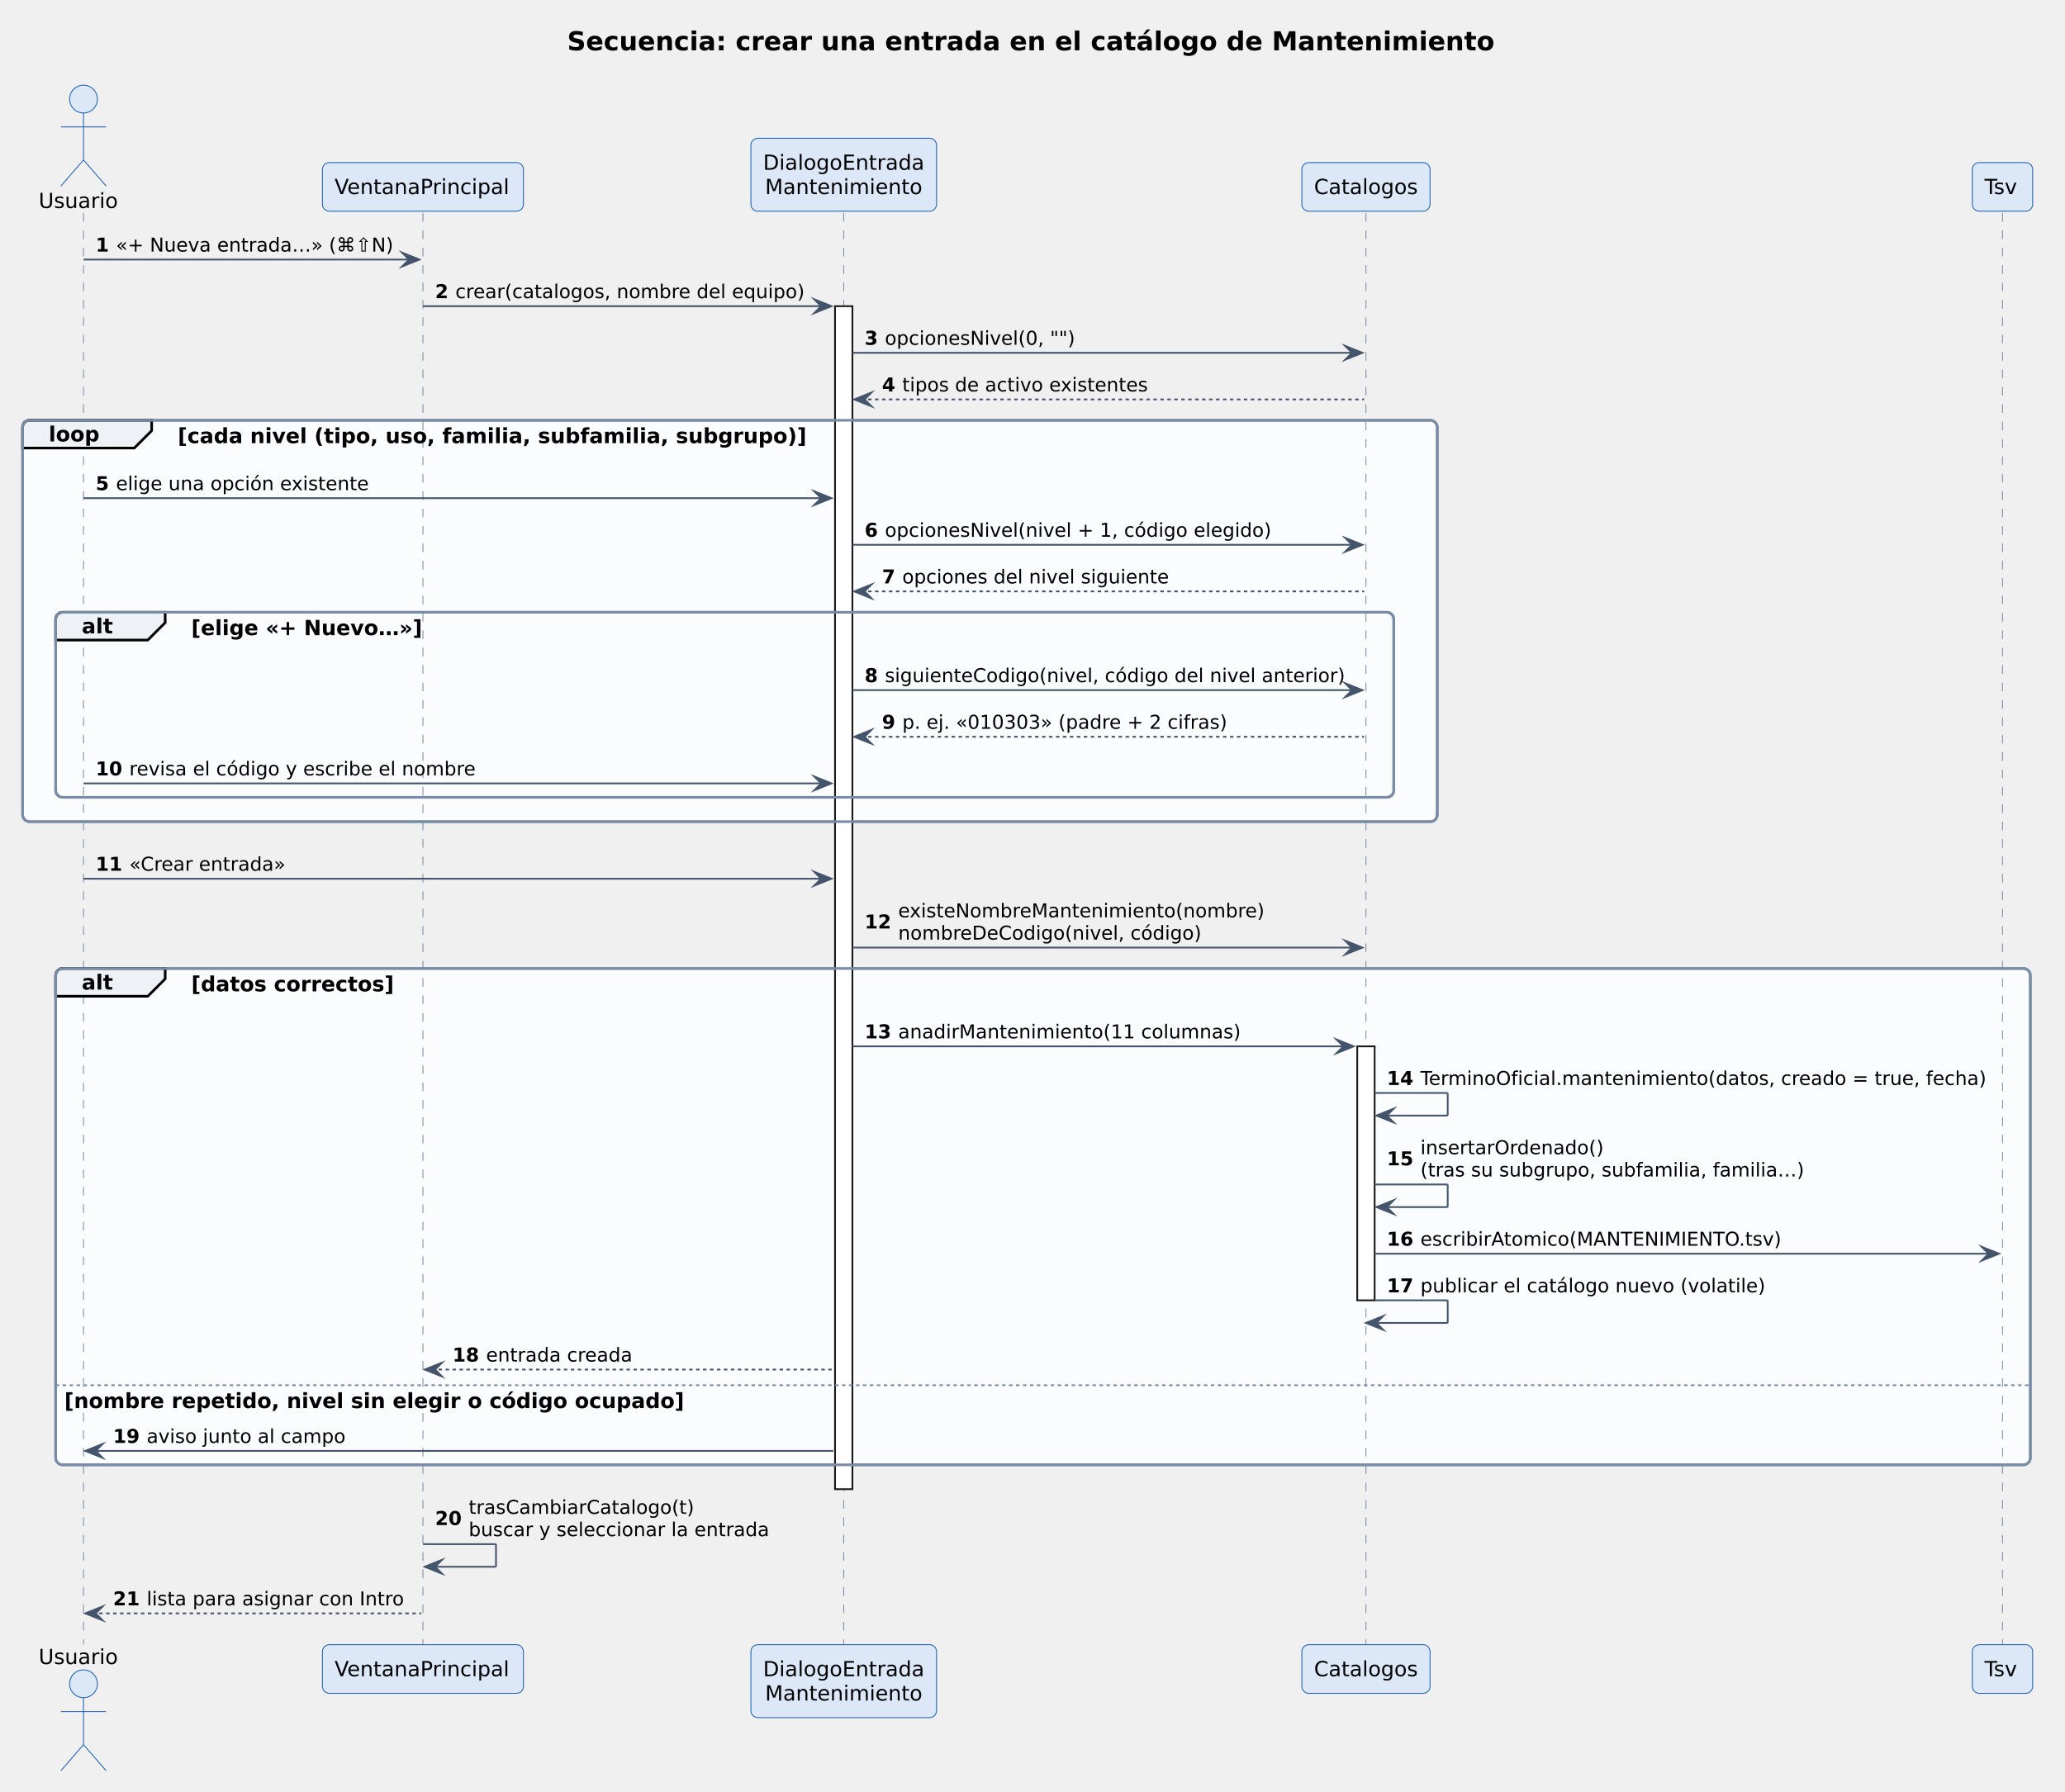
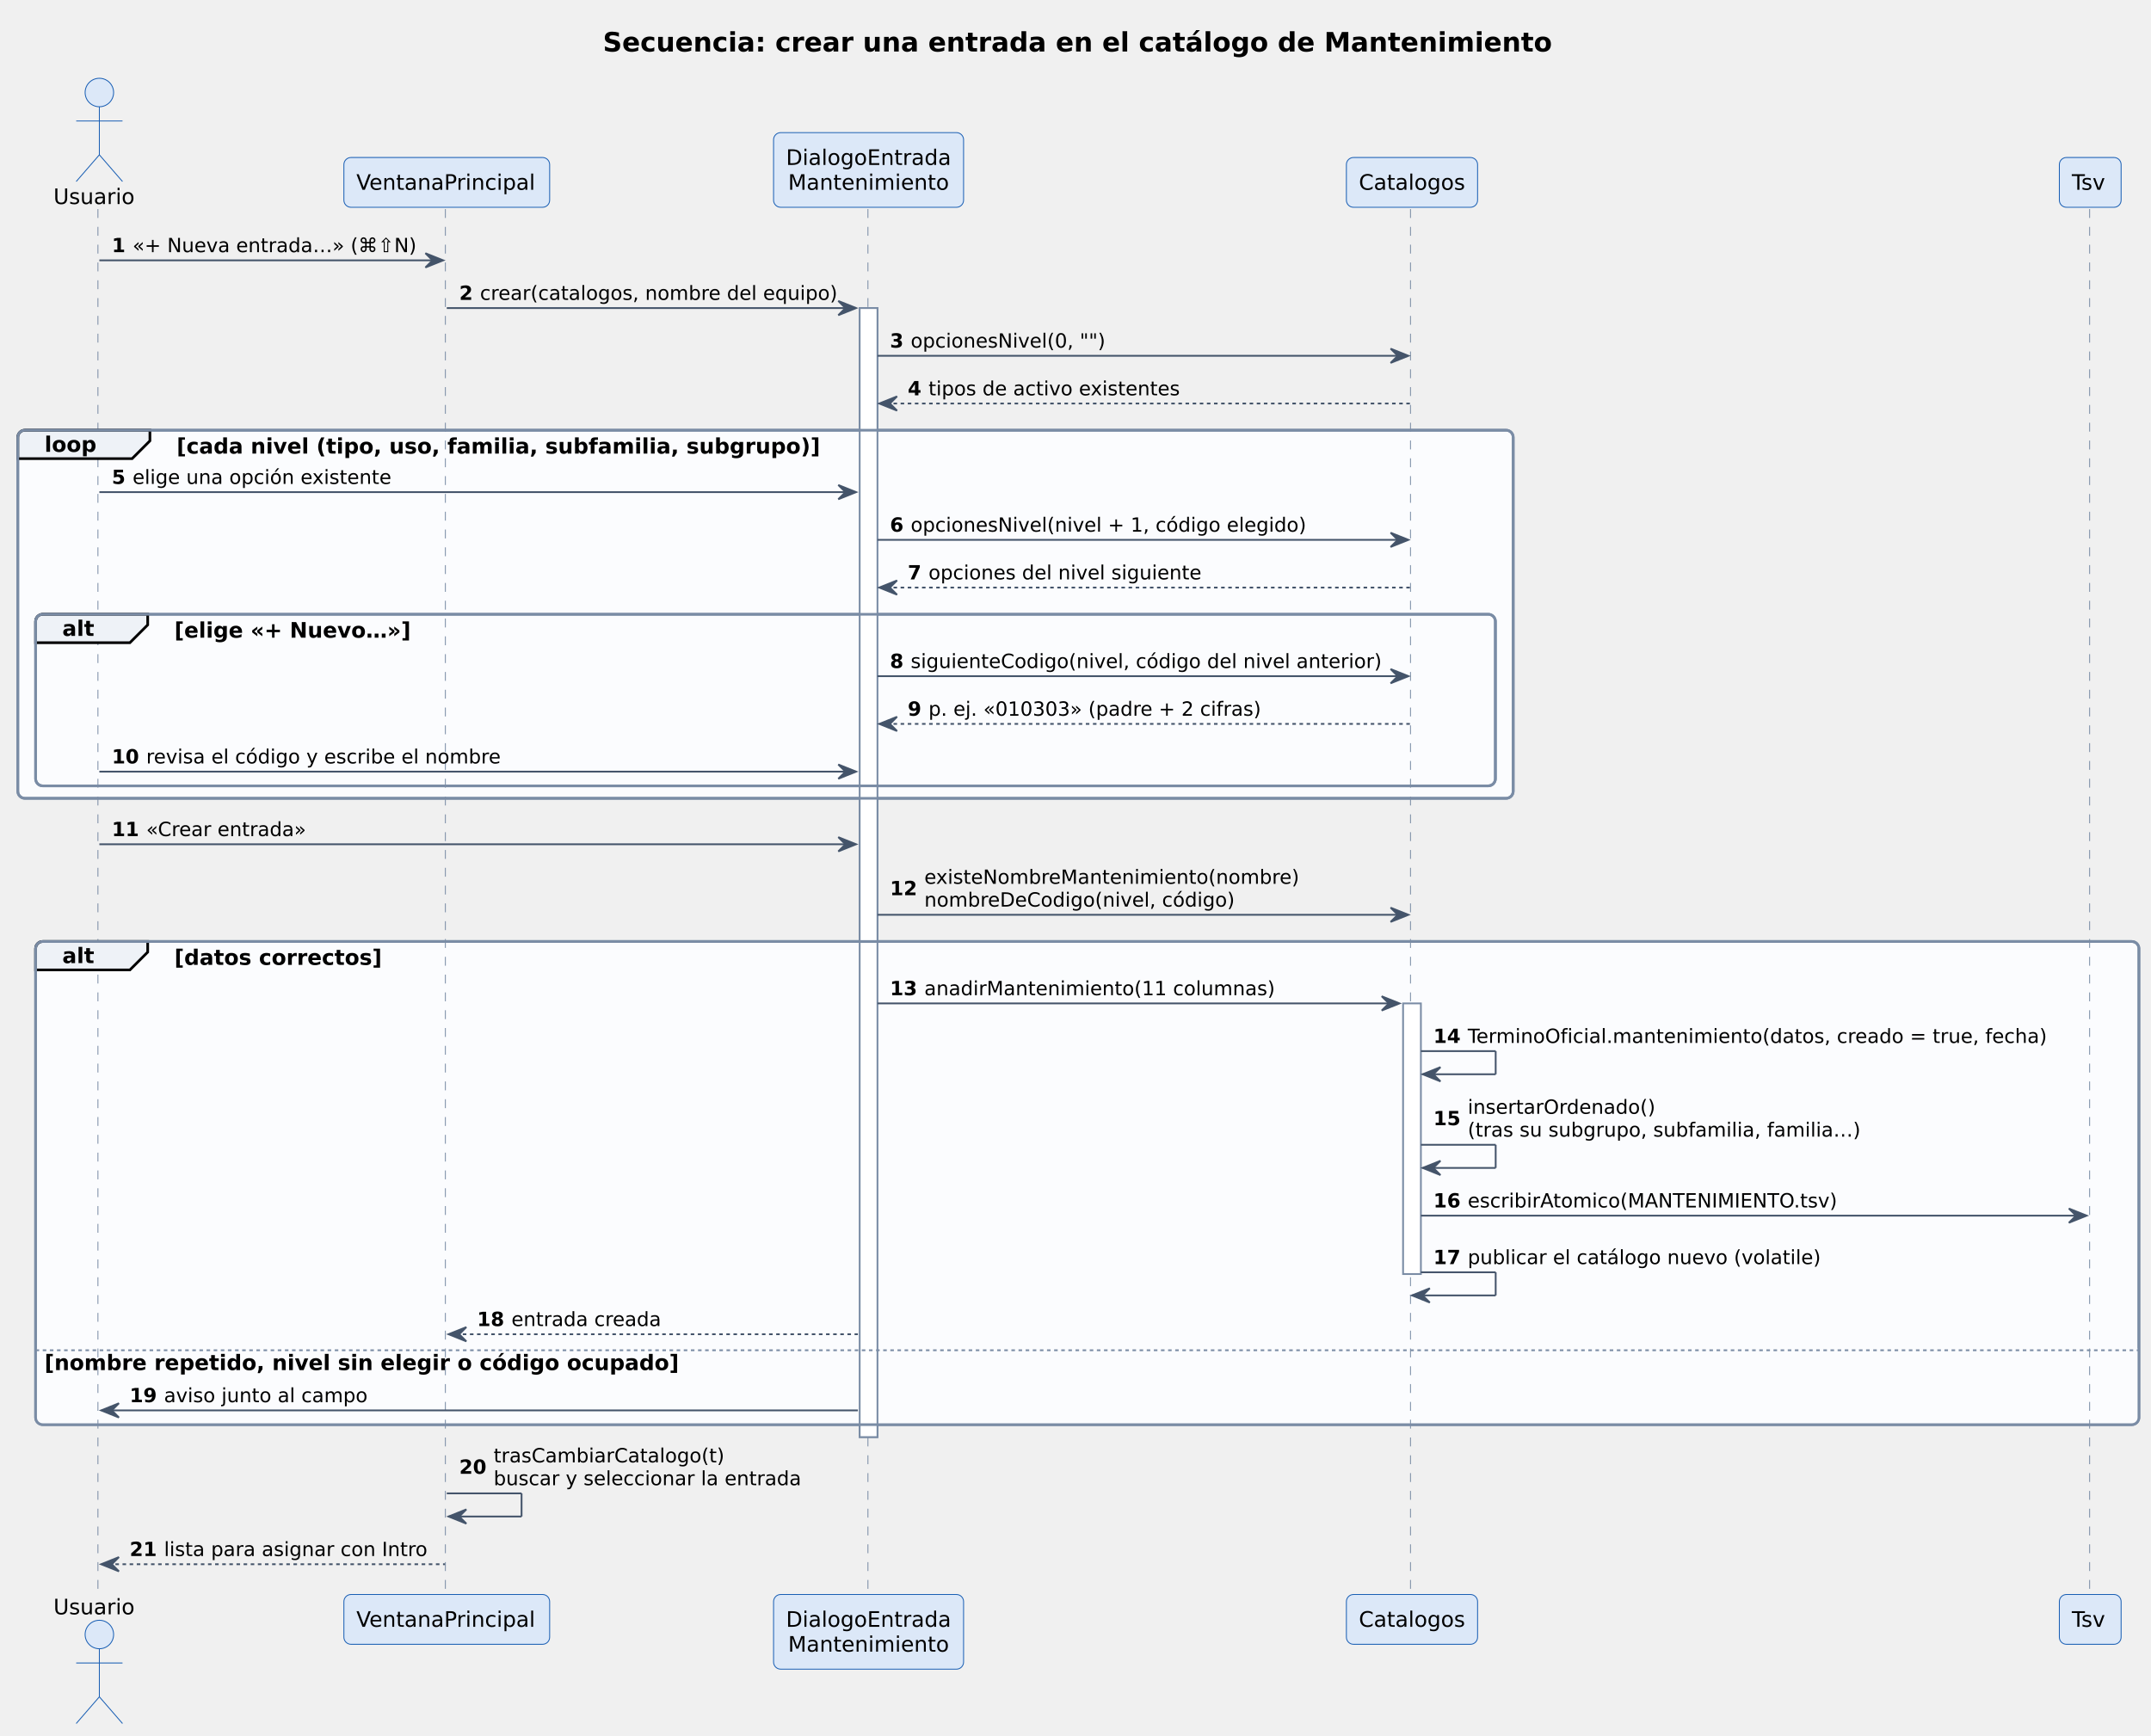
- <svg xmlns="http://www.w3.org/2000/svg" version="1.1" data-diagram-type="SEQUENCE" style="width:1187px;height:1030px;background:#FFFFFF;" width="1187px" height="1030px" viewBox="0 0 1187 1030" zoomAndPan="magnify" preserveAspectRatio="none" contentStyleType="text/css">
+ <svg xmlns="http://www.w3.org/2000/svg" contentStyleType="text/css" data-diagram-type="SEQUENCE" height="975px" preserveAspectRatio="none" style="width:1208px;height:975px;background:#FFFFFF;" version="1.1" viewBox="0 0 1208 975" width="1208px" zoomAndPan="magnify">
  <defs />
-   <g font-family="sans-serif" lengthAdjust="spacing">
-     <g class="title" data-source-line="2">
-       <text x="326.009" y="28.923" fill="#000" font-size="15" textLength="533.057" font-weight="700" font-family="'DejaVu Sans'">Secuencia: crear una entrada en el catálogo de Mantenimiento</text>
-     </g>
-     <rect x="13" y="241.648" width="813.167" height="230.766" fill="#FBFCFE" style="stroke:#FBFCFE;stroke-width:1;" rx="4" ry="4" />
-     <rect x="13" y="241.648" width="813.167" height="230.766" fill="none" style="stroke:#7A8CA5;stroke-width:1.5;" rx="4" ry="4" />
-     <rect x="32" y="352.031" width="769.167" height="106.383" fill="#FBFCFE" style="stroke:#FBFCFE;stroke-width:1;" rx="4" ry="4" />
-     <rect x="32" y="352.031" width="769.167" height="106.383" fill="none" style="stroke:#7A8CA5;stroke-width:1.5;" rx="4" ry="4" />
-     <rect x="32" y="556.828" width="1135.074" height="285.375" fill="#FBFCFE" style="stroke:#FBFCFE;stroke-width:1;" rx="4" ry="4" />
-     <rect x="32" y="556.828" width="1135.074" height="285.375" fill="none" style="stroke:#7A8CA5;stroke-width:1.5;" rx="4" ry="4" />
-     <g>
-       <rect x="44.5" y="122.43" width="8" height="823.188" fill="#000" fill-opacity="0" />
-       <line x1="48" y1="122.43" x2="48" y2="945.617" style="stroke:#7A8CA5;stroke-width:0.5;stroke-dasharray:5,5;" />
-     </g>
-     <g>
-       <rect x="239.605" y="122.43" width="8" height="823.188" fill="#000" fill-opacity="0" />
-       <line x1="243.105" y1="122.43" x2="243.105" y2="945.617" style="stroke:#7A8CA5;stroke-width:0.5;stroke-dasharray:5,5;" />
-     </g>
-     <g>
-       <rect x="481.487" y="122.43" width="8" height="823.188" fill="#000" fill-opacity="0" />
-       <line x1="484.987" y1="122.43" x2="484.987" y2="945.617" style="stroke:#7A8CA5;stroke-width:0.5;stroke-dasharray:5,5;" />
-     </g>
-     <g>
-       <rect x="479.987" y="176.039" width="10" height="680.164" fill="#FFF" style="stroke:#181818;stroke-width:1;" />
-     </g>
-     <g>
-       <rect x="781.667" y="122.43" width="8" height="823.188" fill="#000" fill-opacity="0" />
-       <line x1="785.167" y1="122.43" x2="785.167" y2="945.617" style="stroke:#7A8CA5;stroke-width:0.5;stroke-dasharray:5,5;" />
-     </g>
-     <g>
-       <rect x="780.167" y="601.602" width="10" height="146.023" fill="#FFF" style="stroke:#181818;stroke-width:1;" />
-     </g>
-     <g>
-       <rect x="1147.574" y="122.43" width="8" height="823.188" fill="#000" fill-opacity="0" />
-       <line x1="1151.074" y1="122.43" x2="1151.074" y2="945.617" style="stroke:#7A8CA5;stroke-width:0.5;stroke-dasharray:5,5;" />
-     </g>
-     <text x="22.198" y="119.6" fill="#000" font-size="12" textLength="45.604" font-family="'DejaVu Sans'">Usuario</text>
-     <ellipse cx="48" cy="56.961" rx="8" ry="8" fill="#DCE8F8" style="stroke:#1A5FB4;stroke-width:0.5;" />
-     <path d="M48,64.961 L48,91.961 M35,72.961 L61,72.961 M48,91.961 L35,106.961 M48,91.961 L61,106.961" style="stroke:#1A5FB4;stroke-width:0.5;" fill="none" />
-     <rect x="185.325" y="93.461" width="115.561" height="27.969" fill="#DCE8F8" style="stroke:#1A5FB4;stroke-width:0.5;" rx="4" ry="4" />
-     <text x="192.325" y="111.6" fill="#000" font-size="12" textLength="101.561" font-family="'DejaVu Sans'">VentanaPrincipal</text>
-     <rect x="431.631" y="79.492" width="106.713" height="41.938" fill="#DCE8F8" style="stroke:#1A5FB4;stroke-width:0.5;" rx="4" ry="4" />
-     <text x="438.631" y="97.631" fill="#000" font-size="12" textLength="92.713" font-family="'DejaVu Sans'">DialogoEntrada</text>
-     <text x="439.788" y="111.6" fill="#000" font-size="12" textLength="90.398" font-family="'DejaVu Sans'">Mantenimiento</text>
-     <rect x="748.329" y="93.461" width="73.678" height="27.969" fill="#DCE8F8" style="stroke:#1A5FB4;stroke-width:0.5;" rx="4" ry="4" />
-     <text x="755.329" y="111.6" fill="#000" font-size="12" textLength="59.678" font-family="'DejaVu Sans'">Catalogos</text>
-     <rect x="1133.732" y="93.461" width="34.684" height="27.969" fill="#DCE8F8" style="stroke:#1A5FB4;stroke-width:0.5;" rx="4" ry="4" />
-     <text x="1140.732" y="111.6" fill="#000" font-size="12" textLength="20.684" font-family="'DejaVu Sans'">Tsv</text>
-     <text x="22.198" y="956.756" fill="#000" font-size="12" textLength="45.604" font-family="'DejaVu Sans'">Usuario</text>
-     <ellipse cx="48" cy="968.086" rx="8" ry="8" fill="#DCE8F8" style="stroke:#1A5FB4;stroke-width:0.5;" />
-     <path d="M48,976.086 L48,1003.086 M35,984.086 L61,984.086 M48,1003.086 L35,1018.086 M48,1003.086 L61,1018.086" style="stroke:#1A5FB4;stroke-width:0.5;" fill="none" />
-     <rect x="185.325" y="945.617" width="115.561" height="27.969" fill="#DCE8F8" style="stroke:#1A5FB4;stroke-width:0.5;" rx="4" ry="4" />
-     <text x="192.325" y="963.756" fill="#000" font-size="12" textLength="101.561" font-family="'DejaVu Sans'">VentanaPrincipal</text>
-     <rect x="431.631" y="945.617" width="106.713" height="41.938" fill="#DCE8F8" style="stroke:#1A5FB4;stroke-width:0.5;" rx="4" ry="4" />
-     <text x="438.631" y="963.756" fill="#000" font-size="12" textLength="92.713" font-family="'DejaVu Sans'">DialogoEntrada</text>
-     <text x="439.788" y="977.725" fill="#000" font-size="12" textLength="90.398" font-family="'DejaVu Sans'">Mantenimiento</text>
-     <rect x="748.329" y="945.617" width="73.678" height="27.969" fill="#DCE8F8" style="stroke:#1A5FB4;stroke-width:0.5;" rx="4" ry="4" />
-     <text x="755.329" y="963.756" fill="#000" font-size="12" textLength="59.678" font-family="'DejaVu Sans'">Catalogos</text>
-     <rect x="1133.732" y="945.617" width="34.684" height="27.969" fill="#DCE8F8" style="stroke:#1A5FB4;stroke-width:0.5;" rx="4" ry="4" />
-     <text x="1140.732" y="963.756" fill="#000" font-size="12" textLength="20.684" font-family="'DejaVu Sans'">Tsv</text>
-     <polygon points="231.105,145.234,241.105,149.234,231.105,153.234,235.105,149.234" fill="#44546A" style="stroke:#44546A;stroke-width:1;stroke-linejoin:miter;stroke-miterlimit:10;" />
-     <line x1="48" y1="149.234" x2="237.105" y2="149.234" style="stroke:#44546A;stroke-width:1;" />
-     <text x="55" y="144.64" fill="#000" font-size="11" font-weight="700" font-family="'DejaVu Sans'">1</text>
-     <text x="66.654" y="144.64" fill="#000" font-size="11" textLength="159.452" font-family="'DejaVu Sans'">«+ Nueva entrada…» (⌘⇧N)</text>
-     <polygon points="467.987,172.039,477.987,176.039,467.987,180.039,471.987,176.039" fill="#44546A" style="stroke:#44546A;stroke-width:1;stroke-linejoin:miter;stroke-miterlimit:10;" />
-     <line x1="243.105" y1="176.039" x2="473.987" y2="176.039" style="stroke:#44546A;stroke-width:1;" />
-     <text x="250.105" y="171.445" fill="#000" font-size="11" font-weight="700" font-family="'DejaVu Sans'">2</text>
-     <text x="261.759" y="171.445" fill="#000" font-size="11" textLength="201.228" font-family="'DejaVu Sans'">crear(catalogos, nombre del equipo)</text>
-     <polygon points="773.167,198.844,783.167,202.844,773.167,206.844,777.167,202.844" fill="#44546A" style="stroke:#44546A;stroke-width:1;stroke-linejoin:miter;stroke-miterlimit:10;" />
-     <line x1="489.987" y1="202.844" x2="779.167" y2="202.844" style="stroke:#44546A;stroke-width:1;" />
-     <text x="496.987" y="198.25" fill="#000" font-size="11" font-weight="700" font-family="'DejaVu Sans'">3</text>
-     <text x="508.641" y="198.25" fill="#000" font-size="11" textLength="109.329" font-family="'DejaVu Sans'">opcionesNivel(0, "")</text>
-     <polygon points="500.987,225.648,490.987,229.648,500.987,233.648,496.987,229.648" fill="#44546A" style="stroke:#44546A;stroke-width:1;stroke-linejoin:miter;stroke-miterlimit:10;" />
-     <line x1="494.987" y1="229.648" x2="784.167" y2="229.648" style="stroke:#44546A;stroke-width:1;stroke-dasharray:2,2;" />
-     <text x="506.987" y="225.054" fill="#000" font-size="11" font-weight="700" font-family="'DejaVu Sans'">4</text>
-     <text x="518.641" y="225.054" fill="#000" font-size="11" textLength="141.378" font-family="'DejaVu Sans'">tipos de activo existentes</text>
-     <path d="M17,241.648 L87.191,241.648 L87.191,247.617 L77.191,257.617 L13,257.617 L13,245.648 A4,4 0 0 1 17,241.648" style="stroke:#000;stroke-width:1.5;" fill="#EEF2F7" />
-     <rect x="13" y="241.648" width="813.167" height="230.766" fill="none" style="stroke:#7A8CA5;stroke-width:1.5;" rx="4" ry="4" />
-     <text x="28" y="253.787" fill="#000" font-size="12" textLength="29.191" font-weight="700" font-family="'DejaVu Sans'">loop</text>
-     <text x="102.191" y="254.787" fill="#000" font-size="12" textLength="361.436" font-weight="700" font-family="'DejaVu Sans'">[cada nivel (tipo, uso, familia, subfamilia, subgrupo)]</text>
-     <polygon points="467.987,282.422,477.987,286.422,467.987,290.422,471.987,286.422" fill="#44546A" style="stroke:#44546A;stroke-width:1;stroke-linejoin:miter;stroke-miterlimit:10;" />
-     <line x1="48" y1="286.422" x2="473.987" y2="286.422" style="stroke:#44546A;stroke-width:1;" />
-     <text x="55" y="281.828" fill="#000" font-size="11" font-weight="700" font-family="'DejaVu Sans'">5</text>
-     <text x="66.654" y="281.828" fill="#000" font-size="11" textLength="145.519" font-family="'DejaVu Sans'">elige una opción existente</text>
-     <polygon points="773.167,309.227,783.167,313.227,773.167,317.227,777.167,313.227" fill="#44546A" style="stroke:#44546A;stroke-width:1;stroke-linejoin:miter;stroke-miterlimit:10;" />
-     <line x1="489.987" y1="313.227" x2="779.167" y2="313.227" style="stroke:#44546A;stroke-width:1;" />
-     <text x="496.987" y="308.632" fill="#000" font-size="11" font-weight="700" font-family="'DejaVu Sans'">6</text>
-     <text x="508.641" y="308.632" fill="#000" font-size="11" textLength="222.148" font-family="'DejaVu Sans'">opcionesNivel(nivel + 1, código elegido)</text>
-     <polygon points="500.987,336.031,490.987,340.031,500.987,344.031,496.987,340.031" fill="#44546A" style="stroke:#44546A;stroke-width:1;stroke-linejoin:miter;stroke-miterlimit:10;" />
-     <line x1="494.987" y1="340.031" x2="784.167" y2="340.031" style="stroke:#44546A;stroke-width:1;stroke-dasharray:2,2;" />
-     <text x="506.987" y="335.437" fill="#000" font-size="11" font-weight="700" font-family="'DejaVu Sans'">7</text>
-     <text x="518.641" y="335.437" fill="#000" font-size="11" textLength="153.291" font-family="'DejaVu Sans'">opciones del nivel siguiente</text>
-     <path d="M36,352.031 L94.947,352.031 L94.947,358 L84.947,368 L32,368 L32,356.031 A4,4 0 0 1 36,352.031" style="stroke:#000;stroke-width:1.5;" fill="#EEF2F7" />
-     <rect x="32" y="352.031" width="769.167" height="106.383" fill="none" style="stroke:#7A8CA5;stroke-width:1.5;" rx="4" ry="4" />
-     <text x="47" y="364.17" fill="#000" font-size="12" textLength="17.947" font-weight="700" font-family="'DejaVu Sans'">alt</text>
-     <text x="109.947" y="365.17" fill="#000" font-size="12" textLength="132.768" font-weight="700" font-family="'DejaVu Sans'">[elige «+ Nuevo…»]</text>
-     <polygon points="773.167,392.805,783.167,396.805,773.167,400.805,777.167,396.805" fill="#44546A" style="stroke:#44546A;stroke-width:1;stroke-linejoin:miter;stroke-miterlimit:10;" />
-     <line x1="489.987" y1="396.805" x2="779.167" y2="396.805" style="stroke:#44546A;stroke-width:1;" />
-     <text x="496.987" y="392.21" fill="#000" font-size="11" font-weight="700" font-family="'DejaVu Sans'">8</text>
-     <text x="508.641" y="392.21" fill="#000" font-size="11" textLength="264.526" font-family="'DejaVu Sans'">siguienteCodigo(nivel, código del nivel anterior)</text>
-     <polygon points="500.987,419.609,490.987,423.609,500.987,427.609,496.987,423.609" fill="#44546A" style="stroke:#44546A;stroke-width:1;stroke-linejoin:miter;stroke-miterlimit:10;" />
-     <line x1="494.987" y1="423.609" x2="784.167" y2="423.609" style="stroke:#44546A;stroke-width:1;stroke-dasharray:2,2;" />
-     <text x="506.987" y="419.015" fill="#000" font-size="11" font-weight="700" font-family="'DejaVu Sans'">9</text>
-     <text x="518.641" y="419.015" fill="#000" font-size="11" textLength="186.995" font-family="'DejaVu Sans'">p. ej. «010303» (padre + 2 cifras)</text>
-     <polygon points="467.987,446.414,477.987,450.414,467.987,454.414,471.987,450.414" fill="#44546A" style="stroke:#44546A;stroke-width:1;stroke-linejoin:miter;stroke-miterlimit:10;" />
-     <line x1="48" y1="450.414" x2="473.987" y2="450.414" style="stroke:#44546A;stroke-width:1;" />
-     <text x="55" y="445.82" fill="#000" font-size="11" textLength="15.308" font-weight="700" font-family="'DejaVu Sans'">10</text>
-     <text x="74.308" y="445.82" fill="#000" font-size="11" textLength="199.558" font-family="'DejaVu Sans'">revisa el código y escribe el nombre</text>
-     <polygon points="467.987,501.219,477.987,505.219,467.987,509.219,471.987,505.219" fill="#44546A" style="stroke:#44546A;stroke-width:1;stroke-linejoin:miter;stroke-miterlimit:10;" />
-     <line x1="48" y1="505.219" x2="473.987" y2="505.219" style="stroke:#44546A;stroke-width:1;" />
-     <text x="55" y="500.625" fill="#000" font-size="11" textLength="15.308" font-weight="700" font-family="'DejaVu Sans'">11</text>
-     <text x="74.308" y="500.625" fill="#000" font-size="11" textLength="90.229" font-family="'DejaVu Sans'">«Crear entrada»</text>
-     <polygon points="773.167,540.828,783.167,544.828,773.167,548.828,777.167,544.828" fill="#44546A" style="stroke:#44546A;stroke-width:1;stroke-linejoin:miter;stroke-miterlimit:10;" />
-     <line x1="489.987" y1="544.828" x2="779.167" y2="544.828" style="stroke:#44546A;stroke-width:1;" />
-     <text x="496.987" y="533.832" fill="#000" font-size="11" textLength="15.308" font-weight="700" font-family="'DejaVu Sans'">12</text>
-     <text x="516.295" y="527.429" fill="#000" font-size="11" textLength="211.229" font-family="'DejaVu Sans'">existeNombreMantenimiento(nombre)</text>
-     <text x="516.295" y="540.234" fill="#000" font-size="11" textLength="174.555" font-family="'DejaVu Sans'">nombreDeCodigo(nivel, código)</text>
-     <path d="M36,556.828 L94.947,556.828 L94.947,562.797 L84.947,572.797 L32,572.797 L32,560.828 A4,4 0 0 1 36,556.828" style="stroke:#000;stroke-width:1.5;" fill="#EEF2F7" />
-     <rect x="32" y="556.828" width="1135.074" height="285.375" fill="none" style="stroke:#7A8CA5;stroke-width:1.5;" rx="4" ry="4" />
-     <text x="47" y="568.967" fill="#000" font-size="12" textLength="17.947" font-weight="700" font-family="'DejaVu Sans'">alt</text>
-     <text x="109.947" y="569.967" fill="#000" font-size="12" textLength="116.525" font-weight="700" font-family="'DejaVu Sans'">[datos correctos]</text>
-     <polygon points="768.167,597.602,778.167,601.602,768.167,605.602,772.167,601.602" fill="#44546A" style="stroke:#44546A;stroke-width:1;stroke-linejoin:miter;stroke-miterlimit:10;" />
-     <line x1="489.987" y1="601.602" x2="774.167" y2="601.602" style="stroke:#44546A;stroke-width:1;" />
-     <text x="496.987" y="597.007" fill="#000" font-size="11" textLength="15.308" font-weight="700" font-family="'DejaVu Sans'">13</text>
-     <text x="516.295" y="597.007" fill="#000" font-size="11" textLength="196.92" font-family="'DejaVu Sans'">anadirMantenimiento(11 columnas)</text>
-     <line x1="790.167" y1="628.406" x2="832.167" y2="628.406" style="stroke:#44546A;stroke-width:1;" />
-     <line x1="832.167" y1="628.406" x2="832.167" y2="641.406" style="stroke:#44546A;stroke-width:1;" />
-     <line x1="791.167" y1="641.406" x2="832.167" y2="641.406" style="stroke:#44546A;stroke-width:1;" />
-     <polygon points="801.167,637.406,791.167,641.406,801.167,645.406,797.167,641.406" fill="#44546A" style="stroke:#44546A;stroke-width:1;stroke-linejoin:miter;stroke-miterlimit:10;" />
-     <text x="797.167" y="623.812" fill="#000" font-size="11" textLength="15.308" font-weight="700" font-family="'DejaVu Sans'">14</text>
-     <text x="816.475" y="623.812" fill="#000" font-size="11" textLength="327.599" font-family="'DejaVu Sans'">TerminoOficial.mantenimiento(datos, creado = true, fecha)</text>
-     <line x1="790.167" y1="681.016" x2="832.167" y2="681.016" style="stroke:#44546A;stroke-width:1;" />
-     <line x1="832.167" y1="681.016" x2="832.167" y2="694.016" style="stroke:#44546A;stroke-width:1;" />
-     <line x1="791.167" y1="694.016" x2="832.167" y2="694.016" style="stroke:#44546A;stroke-width:1;" />
-     <polygon points="801.167,690.016,791.167,694.016,801.167,698.016,797.167,694.016" fill="#44546A" style="stroke:#44546A;stroke-width:1;stroke-linejoin:miter;stroke-miterlimit:10;" />
-     <text x="797.167" y="670.019" fill="#000" font-size="11" textLength="15.308" font-weight="700" font-family="'DejaVu Sans'">15</text>
-     <text x="816.475" y="663.617" fill="#000" font-size="11" textLength="105.563" font-family="'DejaVu Sans'">insertarOrdenado()</text>
-     <text x="816.475" y="676.421" fill="#000" font-size="11" textLength="220.607" font-family="'DejaVu Sans'">(tras su subgrupo, subfamilia, familia…)</text>
-     <polygon points="1139.074,716.82,1149.074,720.82,1139.074,724.82,1143.074,720.82" fill="#44546A" style="stroke:#44546A;stroke-width:1;stroke-linejoin:miter;stroke-miterlimit:10;" />
-     <line x1="790.167" y1="720.82" x2="1145.074" y2="720.82" style="stroke:#44546A;stroke-width:1;" />
-     <text x="797.167" y="716.226" fill="#000" font-size="11" textLength="15.308" font-weight="700" font-family="'DejaVu Sans'">16</text>
-     <text x="816.475" y="716.226" fill="#000" font-size="11" textLength="208.114" font-family="'DejaVu Sans'">escribirAtomico(MANTENIMIENTO.tsv)</text>
-     <line x1="790.167" y1="747.625" x2="832.167" y2="747.625" style="stroke:#44546A;stroke-width:1;" />
-     <line x1="832.167" y1="747.625" x2="832.167" y2="760.625" style="stroke:#44546A;stroke-width:1;" />
-     <line x1="785.167" y1="760.625" x2="832.167" y2="760.625" style="stroke:#44546A;stroke-width:1;" />
-     <polygon points="795.167,756.625,785.167,760.625,795.167,764.625,791.167,760.625" fill="#44546A" style="stroke:#44546A;stroke-width:1;stroke-linejoin:miter;stroke-miterlimit:10;" />
-     <text x="797.167" y="743.031" fill="#000" font-size="11" textLength="15.308" font-weight="700" font-family="'DejaVu Sans'">17</text>
-     <text x="816.475" y="743.031" fill="#000" font-size="11" textLength="198.274" font-family="'DejaVu Sans'">publicar el catálogo nuevo (volatile)</text>
-     <polygon points="254.105,783.43,244.105,787.43,254.105,791.43,250.105,787.43" fill="#44546A" style="stroke:#44546A;stroke-width:1;stroke-linejoin:miter;stroke-miterlimit:10;" />
-     <line x1="248.105" y1="787.43" x2="478.987" y2="787.43" style="stroke:#44546A;stroke-width:1;stroke-dasharray:2,2;" />
-     <text x="260.105" y="782.835" fill="#000" font-size="11" textLength="15.308" font-weight="700" font-family="'DejaVu Sans'">18</text>
-     <text x="279.413" y="782.835" fill="#000" font-size="11" textLength="84.337" font-family="'DejaVu Sans'">entrada creada</text>
-     <line x1="32" y1="796.43" x2="1167.074" y2="796.43" style="stroke:#7A8CA5;stroke-width:1;stroke-dasharray:2,2;" />
-     <text x="37" y="809.568" fill="#000" font-size="12" textLength="356.279" font-weight="700" font-family="'DejaVu Sans'">[nombre repetido, nivel sin elegir o código ocupado]</text>
-     <polygon points="59,830.203,49,834.203,59,838.203,55,834.203" fill="#44546A" style="stroke:#44546A;stroke-width:1;stroke-linejoin:miter;stroke-miterlimit:10;" />
-     <line x1="53" y1="834.203" x2="478.987" y2="834.203" style="stroke:#44546A;stroke-width:1;" />
-     <text x="65" y="829.609" fill="#000" font-size="11" textLength="15.308" font-weight="700" font-family="'DejaVu Sans'">19</text>
-     <text x="84.308" y="829.609" fill="#000" font-size="11" textLength="114.313" font-family="'DejaVu Sans'">aviso junto al campo</text>
-     <line x1="243.105" y1="887.813" x2="285.105" y2="887.813" style="stroke:#44546A;stroke-width:1;" />
-     <line x1="285.105" y1="887.813" x2="285.105" y2="900.813" style="stroke:#44546A;stroke-width:1;" />
-     <line x1="244.105" y1="900.813" x2="285.105" y2="900.813" style="stroke:#44546A;stroke-width:1;" />
-     <polygon points="254.105,896.813,244.105,900.813,254.105,904.813,250.105,900.813" fill="#44546A" style="stroke:#44546A;stroke-width:1;stroke-linejoin:miter;stroke-miterlimit:10;" />
-     <text x="250.105" y="876.816" fill="#000" font-size="11" textLength="15.308" font-weight="700" font-family="'DejaVu Sans'">20</text>
-     <text x="269.413" y="870.414" fill="#000" font-size="11" textLength="129.615" font-family="'DejaVu Sans'">trasCambiarCatalogo(t)</text>
-     <text x="269.413" y="883.218" fill="#000" font-size="11" textLength="172.767" font-family="'DejaVu Sans'">buscar y seleccionar la entrada</text>
-     <polygon points="59,923.617,49,927.617,59,931.617,55,927.617" fill="#44546A" style="stroke:#44546A;stroke-width:1;stroke-linejoin:miter;stroke-miterlimit:10;" />
-     <line x1="53" y1="927.617" x2="242.105" y2="927.617" style="stroke:#44546A;stroke-width:1;stroke-dasharray:2,2;" />
-     <text x="65" y="923.023" fill="#000" font-size="11" textLength="15.308" font-weight="700" font-family="'DejaVu Sans'">21</text>
-     <text x="84.308" y="923.023" fill="#000" font-size="11" textLength="148.146" font-family="'DejaVu Sans'">lista para asignar con Intro</text>
+   <g>
+     <text fill="#000000" font-family="DejaVu Sans" font-size="15" font-weight="bold" lengthAdjust="spacing" textLength="533.057" x="338.581" y="28.923">Secuencia: crear una entrada en el catálogo de Mantenimiento</text>
+     <g>
+       <rect fill="#FFFFFF" height="634.164" style="stroke:#7A8CA5;stroke-width:1;" width="10" x="482.789" y="173.039" />
+     </g>
+     <g>
+       <rect fill="#FFFFFF" height="152.023" style="stroke:#7A8CA5;stroke-width:1;" width="10" x="787.969" y="563.602" />
+     </g>
+     <rect fill="#FBFCFE" height="206.766" rx="4" ry="4" style="stroke:#7A8CA5;stroke-width:1.5;" width="839.808" x="10" y="241.648" />
+     <rect fill="#FBFCFE" height="96.383" rx="4" ry="4" style="stroke:#7A8CA5;stroke-width:1.5;" width="819.808" x="20" y="345.031" />
+     <rect fill="#FBFCFE" height="271.375" rx="4" ry="4" style="stroke:#7A8CA5;stroke-width:1.5;" width="1181.218" x="20" y="528.828" />
+     <path d="M20,757.43 L1201.218,757.43 L1201.218,796.203 A4,4 0 0 1 1197.218,800.203 L24,800.203 A4,4 0 0 1 20,796.203 L20,757.43" fill="#FBFCFE" style="stroke:none;stroke-width:1;" />
+     <g>
+       <rect fill="#000000" fill-opacity="0" height="779.188" width="8" x="51.802" y="117.43" />
+       <line style="stroke:#7A8CA5;stroke-width:0.5;stroke-dasharray:5,5;" x1="55" x2="55" y1="117.43" y2="896.617" />
+     </g>
+     <g>
+       <rect fill="#000000" fill-opacity="0" height="779.188" width="8" x="246.907" y="117.43" />
+       <line style="stroke:#7A8CA5;stroke-width:0.5;stroke-dasharray:5,5;" x1="250.127" x2="250.127" y1="117.43" y2="896.617" />
+     </g>
+     <g>
+       <rect fill="#000000" fill-opacity="0" height="779.188" width="8" x="483.789" y="117.43" />
+       <line style="stroke:#7A8CA5;stroke-width:0.5;stroke-dasharray:5,5;" x1="487.433" x2="487.433" y1="117.43" y2="896.617" />
+     </g>
+     <g>
+       <rect fill="#000000" fill-opacity="0" height="779.188" width="8" x="788.969" y="117.43" />
+       <line style="stroke:#7A8CA5;stroke-width:0.5;stroke-dasharray:5,5;" x1="792.13" x2="792.13" y1="117.43" y2="896.617" />
+     </g>
+     <g>
+       <rect fill="#000000" fill-opacity="0" height="779.188" width="8" x="1169.876" y="117.43" />
+       <line style="stroke:#7A8CA5;stroke-width:0.5;stroke-dasharray:5,5;" x1="1173.534" x2="1173.534" y1="117.43" y2="896.617" />
+     </g>
+     <g class="participant participant-head" data-participant="Usuario">
+       <text fill="#000000" font-family="DejaVu Sans" font-size="12" lengthAdjust="spacing" textLength="45.603" x="30" y="114.6">Usuario</text>
+       <ellipse cx="55.802" cy="51.961" fill="#DCE8F8" rx="8" ry="8" style="stroke:#1A5FB4;stroke-width:0.5;" />
+       <path d="M55.802,59.961 L55.802,86.961 M42.802,67.961 L68.802,67.961 M55.802,86.961 L42.802,101.961 M55.802,86.961 L68.802,101.961" fill="none" style="stroke:#1A5FB4;stroke-width:0.5;" />
+     </g>
+     <g class="participant participant-tail" data-participant="Usuario">
+       <text fill="#000000" font-family="DejaVu Sans" font-size="12" lengthAdjust="spacing" textLength="45.603" x="30" y="906.756">Usuario</text>
+       <ellipse cx="55.802" cy="918.086" fill="#DCE8F8" rx="8" ry="8" style="stroke:#1A5FB4;stroke-width:0.5;" />
+       <path d="M55.802,926.086 L55.802,953.086 M42.802,934.086 L68.802,934.086 M55.802,953.086 L42.802,968.086 M55.802,953.086 L68.802,968.086" fill="none" style="stroke:#1A5FB4;stroke-width:0.5;" />
+     </g>
+     <g class="participant participant-head" data-participant="VP">
+       <rect fill="#DCE8F8" height="27.969" rx="4" ry="4" style="stroke:#1A5FB4;stroke-width:0.5;" width="115.561" x="193.127" y="88.461" />
+       <text fill="#000000" font-family="DejaVu Sans" font-size="12" lengthAdjust="spacing" textLength="101.561" x="200.127" y="106.6">VentanaPrincipal</text>
+     </g>
+     <g class="participant participant-tail" data-participant="VP">
+       <rect fill="#DCE8F8" height="27.969" rx="4" ry="4" style="stroke:#1A5FB4;stroke-width:0.5;" width="115.561" x="193.127" y="895.617" />
+       <text fill="#000000" font-family="DejaVu Sans" font-size="12" lengthAdjust="spacing" textLength="101.561" x="200.127" y="913.756">VentanaPrincipal</text>
+     </g>
+     <g class="participant participant-head" data-participant="DE">
+       <rect fill="#DCE8F8" height="41.938" rx="4" ry="4" style="stroke:#1A5FB4;stroke-width:0.5;" width="106.713" x="434.433" y="74.492" />
+       <text fill="#000000" font-family="DejaVu Sans" font-size="12" lengthAdjust="spacing" textLength="92.713" x="441.433" y="92.631">DialogoEntrada</text>
+       <text fill="#000000" font-family="DejaVu Sans" font-size="12" lengthAdjust="spacing" textLength="90.398" x="442.59" y="106.6">Mantenimiento</text>
+     </g>
+     <g class="participant participant-tail" data-participant="DE">
+       <rect fill="#DCE8F8" height="41.938" rx="4" ry="4" style="stroke:#1A5FB4;stroke-width:0.5;" width="106.713" x="434.433" y="895.617" />
+       <text fill="#000000" font-family="DejaVu Sans" font-size="12" lengthAdjust="spacing" textLength="92.713" x="441.433" y="913.756">DialogoEntrada</text>
+       <text fill="#000000" font-family="DejaVu Sans" font-size="12" lengthAdjust="spacing" textLength="90.398" x="442.59" y="927.725">Mantenimiento</text>
+     </g>
+     <g class="participant participant-head" data-participant="CA">
+       <rect fill="#DCE8F8" height="27.969" rx="4" ry="4" style="stroke:#1A5FB4;stroke-width:0.5;" width="73.678" x="756.13" y="88.461" />
+       <text fill="#000000" font-family="DejaVu Sans" font-size="12" lengthAdjust="spacing" textLength="59.678" x="763.13" y="106.6">Catalogos</text>
+     </g>
+     <g class="participant participant-tail" data-participant="CA">
+       <rect fill="#DCE8F8" height="27.969" rx="4" ry="4" style="stroke:#1A5FB4;stroke-width:0.5;" width="73.678" x="756.13" y="895.617" />
+       <text fill="#000000" font-family="DejaVu Sans" font-size="12" lengthAdjust="spacing" textLength="59.678" x="763.13" y="913.756">Catalogos</text>
+     </g>
+     <g class="participant participant-head" data-participant="TSV">
+       <rect fill="#DCE8F8" height="27.969" rx="4" ry="4" style="stroke:#1A5FB4;stroke-width:0.5;" width="34.684" x="1156.534" y="88.461" />
+       <text fill="#000000" font-family="DejaVu Sans" font-size="12" lengthAdjust="spacing" textLength="20.684" x="1163.534" y="106.6">Tsv</text>
+     </g>
+     <g class="participant participant-tail" data-participant="TSV">
+       <rect fill="#DCE8F8" height="27.969" rx="4" ry="4" style="stroke:#1A5FB4;stroke-width:0.5;" width="34.684" x="1156.534" y="895.617" />
+       <text fill="#000000" font-family="DejaVu Sans" font-size="12" lengthAdjust="spacing" textLength="20.684" x="1163.534" y="913.756">Tsv</text>
+     </g>
+     <g>
+       <rect fill="#FFFFFF" height="634.164" style="stroke:#7A8CA5;stroke-width:1;" width="10" x="482.789" y="173.039" />
+     </g>
+     <g>
+       <rect fill="#FFFFFF" height="152.023" style="stroke:#7A8CA5;stroke-width:1;" width="10" x="787.969" y="563.602" />
+     </g>
+     <g class="message" data-participant-1="Usuario" data-participant-2="VP">
+       <polygon fill="#44546A" points="238.907,142.234,248.907,146.234,238.907,150.234,242.907,146.234" style="stroke:#44546A;stroke-width:1;" />
+       <line style="stroke:#44546A;stroke-width:1;" x1="55.802" x2="244.907" y1="146.234" y2="146.234" />
+       <text fill="#000000" font-family="DejaVu Sans" font-size="11" font-weight="bold" lengthAdjust="spacing" textLength="7.654" x="62.802" y="141.64">1</text>
+       <text fill="#000000" font-family="DejaVu Sans" font-size="11" lengthAdjust="spacing" textLength="159.452" x="74.456" y="141.64">«+ Nueva entrada…» (⌘⇧N)</text>
+     </g>
+     <g class="message" data-participant-1="VP" data-participant-2="DE">
+       <polygon fill="#44546A" points="470.789,169.039,480.789,173.039,470.789,177.039,474.789,173.039" style="stroke:#44546A;stroke-width:1;" />
+       <line style="stroke:#44546A;stroke-width:1;" x1="250.907" x2="476.789" y1="173.039" y2="173.039" />
+       <text fill="#000000" font-family="DejaVu Sans" font-size="11" font-weight="bold" lengthAdjust="spacing" textLength="7.654" x="257.907" y="168.445">2</text>
+       <text fill="#000000" font-family="DejaVu Sans" font-size="11" lengthAdjust="spacing" textLength="201.228" x="269.561" y="168.445">crear(catalogos, nombre del equipo)</text>
+     </g>
+     <g class="message" data-participant-1="DE" data-participant-2="CA">
+       <polygon fill="#44546A" points="780.969,195.844,790.969,199.844,780.969,203.844,784.969,199.844" style="stroke:#44546A;stroke-width:1;" />
+       <line style="stroke:#44546A;stroke-width:1;" x1="492.789" x2="786.969" y1="199.844" y2="199.844" />
+       <text fill="#000000" font-family="DejaVu Sans" font-size="11" font-weight="bold" lengthAdjust="spacing" textLength="7.654" x="499.789" y="195.25">3</text>
+       <text fill="#000000" font-family="DejaVu Sans" font-size="11" lengthAdjust="spacing" textLength="109.329" x="511.443" y="195.25">opcionesNivel(0, "")</text>
+     </g>
+     <g class="message" data-participant-1="CA" data-participant-2="DE">
+       <polygon fill="#44546A" points="503.789,222.648,493.789,226.648,503.789,230.648,499.789,226.648" style="stroke:#44546A;stroke-width:1;" />
+       <line style="stroke:#44546A;stroke-width:1;stroke-dasharray:2,2;" x1="497.789" x2="791.969" y1="226.648" y2="226.648" />
+       <text fill="#000000" font-family="DejaVu Sans" font-size="11" font-weight="bold" lengthAdjust="spacing" textLength="7.654" x="509.789" y="222.054">4</text>
+       <text fill="#000000" font-family="DejaVu Sans" font-size="11" lengthAdjust="spacing" textLength="141.378" x="521.443" y="222.054">tipos de activo existentes</text>
+     </g>
+     <path d="M14,241.648 L84.191,241.648 L84.191,247.617 L74.191,257.617 L10,257.617 L10,245.648 A4,4 0 0 1 14,241.648" fill="#EEF2F7" style="stroke:#000000;stroke-width:1.5;" />
+     <rect fill="none" height="206.766" rx="4" ry="4" style="stroke:#7A8CA5;stroke-width:1.5;" width="839.808" x="10" y="241.648" />
+     <text fill="#000000" font-family="DejaVu Sans" font-size="12" font-weight="bold" lengthAdjust="spacing" textLength="29.191" x="25" y="253.787">loop</text>
+     <text fill="#000000" font-family="DejaVu Sans" font-size="12" font-weight="bold" lengthAdjust="spacing" textLength="361.435" x="99.191" y="254.787">[cada nivel (tipo, uso, familia, subfamilia, subgrupo)]</text>
+     <g class="message" data-participant-1="Usuario" data-participant-2="DE">
+       <polygon fill="#44546A" points="470.789,272.422,480.789,276.422,470.789,280.422,474.789,276.422" style="stroke:#44546A;stroke-width:1;" />
+       <line style="stroke:#44546A;stroke-width:1;" x1="55.802" x2="476.789" y1="276.422" y2="276.422" />
+       <text fill="#000000" font-family="DejaVu Sans" font-size="11" font-weight="bold" lengthAdjust="spacing" textLength="7.654" x="62.802" y="271.828">5</text>
+       <text fill="#000000" font-family="DejaVu Sans" font-size="11" lengthAdjust="spacing" textLength="145.519" x="74.456" y="271.828">elige una opción existente</text>
+     </g>
+     <g class="message" data-participant-1="DE" data-participant-2="CA">
+       <polygon fill="#44546A" points="780.969,299.227,790.969,303.227,780.969,307.227,784.969,303.227" style="stroke:#44546A;stroke-width:1;" />
+       <line style="stroke:#44546A;stroke-width:1;" x1="492.789" x2="786.969" y1="303.227" y2="303.227" />
+       <text fill="#000000" font-family="DejaVu Sans" font-size="11" font-weight="bold" lengthAdjust="spacing" textLength="7.654" x="499.789" y="298.632">6</text>
+       <text fill="#000000" font-family="DejaVu Sans" font-size="11" lengthAdjust="spacing" textLength="222.148" x="511.443" y="298.632">opcionesNivel(nivel + 1, código elegido)</text>
+     </g>
+     <g class="message" data-participant-1="CA" data-participant-2="DE">
+       <polygon fill="#44546A" points="503.789,326.031,493.789,330.031,503.789,334.031,499.789,330.031" style="stroke:#44546A;stroke-width:1;" />
+       <line style="stroke:#44546A;stroke-width:1;stroke-dasharray:2,2;" x1="497.789" x2="791.969" y1="330.031" y2="330.031" />
+       <text fill="#000000" font-family="DejaVu Sans" font-size="11" font-weight="bold" lengthAdjust="spacing" textLength="7.654" x="509.789" y="325.437">7</text>
+       <text fill="#000000" font-family="DejaVu Sans" font-size="11" lengthAdjust="spacing" textLength="153.291" x="521.443" y="325.437">opciones del nivel siguiente</text>
+     </g>
+     <path d="M24,345.031 L82.947,345.031 L82.947,351 L72.947,361 L20,361 L20,349.031 A4,4 0 0 1 24,345.031" fill="#EEF2F7" style="stroke:#000000;stroke-width:1.5;" />
+     <rect fill="none" height="96.383" rx="4" ry="4" style="stroke:#7A8CA5;stroke-width:1.5;" width="819.808" x="20" y="345.031" />
+     <text fill="#000000" font-family="DejaVu Sans" font-size="12" font-weight="bold" lengthAdjust="spacing" textLength="17.947" x="35" y="357.17">alt</text>
+     <text fill="#000000" font-family="DejaVu Sans" font-size="12" font-weight="bold" lengthAdjust="spacing" textLength="132.768" x="97.947" y="358.17">[elige «+ Nuevo…»]</text>
+     <g class="message" data-participant-1="DE" data-participant-2="CA">
+       <polygon fill="#44546A" points="780.969,375.805,790.969,379.805,780.969,383.805,784.969,379.805" style="stroke:#44546A;stroke-width:1;" />
+       <line style="stroke:#44546A;stroke-width:1;" x1="492.789" x2="786.969" y1="379.805" y2="379.805" />
+       <text fill="#000000" font-family="DejaVu Sans" font-size="11" font-weight="bold" lengthAdjust="spacing" textLength="7.654" x="499.789" y="375.21">8</text>
+       <text fill="#000000" font-family="DejaVu Sans" font-size="11" lengthAdjust="spacing" textLength="264.526" x="511.443" y="375.21">siguienteCodigo(nivel, código del nivel anterior)</text>
+     </g>
+     <g class="message" data-participant-1="CA" data-participant-2="DE">
+       <polygon fill="#44546A" points="503.789,402.609,493.789,406.609,503.789,410.609,499.789,406.609" style="stroke:#44546A;stroke-width:1;" />
+       <line style="stroke:#44546A;stroke-width:1;stroke-dasharray:2,2;" x1="497.789" x2="791.969" y1="406.609" y2="406.609" />
+       <text fill="#000000" font-family="DejaVu Sans" font-size="11" font-weight="bold" lengthAdjust="spacing" textLength="7.654" x="509.789" y="402.015">9</text>
+       <text fill="#000000" font-family="DejaVu Sans" font-size="11" lengthAdjust="spacing" textLength="186.995" x="521.443" y="402.015">p. ej. «010303» (padre + 2 cifras)</text>
+     </g>
+     <g class="message" data-participant-1="Usuario" data-participant-2="DE">
+       <polygon fill="#44546A" points="470.789,429.414,480.789,433.414,470.789,437.414,474.789,433.414" style="stroke:#44546A;stroke-width:1;" />
+       <line style="stroke:#44546A;stroke-width:1;" x1="55.802" x2="476.789" y1="433.414" y2="433.414" />
+       <text fill="#000000" font-family="DejaVu Sans" font-size="11" font-weight="bold" lengthAdjust="spacing" textLength="15.308" x="62.802" y="428.82">10</text>
+       <text fill="#000000" font-family="DejaVu Sans" font-size="11" lengthAdjust="spacing" textLength="199.558" x="82.109" y="428.82">revisa el código y escribe el nombre</text>
+     </g>
+     <g class="message" data-participant-1="Usuario" data-participant-2="DE">
+       <polygon fill="#44546A" points="470.789,470.219,480.789,474.219,470.789,478.219,474.789,474.219" style="stroke:#44546A;stroke-width:1;" />
+       <line style="stroke:#44546A;stroke-width:1;" x1="55.802" x2="476.789" y1="474.219" y2="474.219" />
+       <text fill="#000000" font-family="DejaVu Sans" font-size="11" font-weight="bold" lengthAdjust="spacing" textLength="15.308" x="62.802" y="469.625">11</text>
+       <text fill="#000000" font-family="DejaVu Sans" font-size="11" lengthAdjust="spacing" textLength="90.229" x="82.109" y="469.625">«Crear entrada»</text>
+     </g>
+     <g class="message" data-participant-1="DE" data-participant-2="CA">
+       <polygon fill="#44546A" points="780.969,509.828,790.969,513.828,780.969,517.828,784.969,513.828" style="stroke:#44546A;stroke-width:1;" />
+       <line style="stroke:#44546A;stroke-width:1;" x1="492.789" x2="786.969" y1="513.828" y2="513.828" />
+       <text fill="#000000" font-family="DejaVu Sans" font-size="11" font-weight="bold" lengthAdjust="spacing" textLength="15.308" x="499.789" y="502.832">12</text>
+       <text fill="#000000" font-family="DejaVu Sans" font-size="11" lengthAdjust="spacing" textLength="211.229" x="519.097" y="496.429">existeNombreMantenimiento(nombre)</text>
+       <text fill="#000000" font-family="DejaVu Sans" font-size="11" lengthAdjust="spacing" textLength="174.555" x="519.097" y="509.234">nombreDeCodigo(nivel, código)</text>
+     </g>
+     <path d="M24,528.828 L82.947,528.828 L82.947,534.797 L72.947,544.797 L20,544.797 L20,532.828 A4,4 0 0 1 24,528.828" fill="#EEF2F7" style="stroke:#000000;stroke-width:1.5;" />
+     <rect fill="none" height="271.375" rx="4" ry="4" style="stroke:#7A8CA5;stroke-width:1.5;" width="1181.218" x="20" y="528.828" />
+     <text fill="#000000" font-family="DejaVu Sans" font-size="12" font-weight="bold" lengthAdjust="spacing" textLength="17.947" x="35" y="540.967">alt</text>
+     <text fill="#000000" font-family="DejaVu Sans" font-size="12" font-weight="bold" lengthAdjust="spacing" textLength="116.525" x="97.947" y="541.967">[datos correctos]</text>
+     <g class="message" data-participant-1="DE" data-participant-2="CA">
+       <polygon fill="#44546A" points="775.969,559.602,785.969,563.602,775.969,567.602,779.969,563.602" style="stroke:#44546A;stroke-width:1;" />
+       <line style="stroke:#44546A;stroke-width:1;" x1="492.789" x2="781.969" y1="563.602" y2="563.602" />
+       <text fill="#000000" font-family="DejaVu Sans" font-size="11" font-weight="bold" lengthAdjust="spacing" textLength="15.308" x="499.789" y="559.007">13</text>
+       <text fill="#000000" font-family="DejaVu Sans" font-size="11" lengthAdjust="spacing" textLength="196.92" x="519.097" y="559.007">anadirMantenimiento(11 columnas)</text>
+     </g>
+     <g class="message" data-participant-1="CA" data-participant-2="CA">
+       <line style="stroke:#44546A;stroke-width:1;" x1="797.969" x2="839.969" y1="590.406" y2="590.406" />
+       <line style="stroke:#44546A;stroke-width:1;" x1="839.969" x2="839.969" y1="590.406" y2="603.406" />
+       <line style="stroke:#44546A;stroke-width:1;" x1="798.969" x2="839.969" y1="603.406" y2="603.406" />
+       <polygon fill="#44546A" points="808.969,599.406,798.969,603.406,808.969,607.406,804.969,603.406" style="stroke:#44546A;stroke-width:1;" />
+       <text fill="#000000" font-family="DejaVu Sans" font-size="11" font-weight="bold" lengthAdjust="spacing" textLength="15.308" x="804.969" y="585.812">14</text>
+       <text fill="#000000" font-family="DejaVu Sans" font-size="11" lengthAdjust="spacing" textLength="327.599" x="824.277" y="585.812">TerminoOficial.mantenimiento(datos, creado = true, fecha)</text>
+     </g>
+     <g class="message" data-participant-1="CA" data-participant-2="CA">
+       <line style="stroke:#44546A;stroke-width:1;" x1="797.969" x2="839.969" y1="643.016" y2="643.016" />
+       <line style="stroke:#44546A;stroke-width:1;" x1="839.969" x2="839.969" y1="643.016" y2="656.016" />
+       <line style="stroke:#44546A;stroke-width:1;" x1="798.969" x2="839.969" y1="656.016" y2="656.016" />
+       <polygon fill="#44546A" points="808.969,652.016,798.969,656.016,808.969,660.016,804.969,656.016" style="stroke:#44546A;stroke-width:1;" />
+       <text fill="#000000" font-family="DejaVu Sans" font-size="11" font-weight="bold" lengthAdjust="spacing" textLength="15.308" x="804.969" y="632.019">15</text>
+       <text fill="#000000" font-family="DejaVu Sans" font-size="11" lengthAdjust="spacing" textLength="105.564" x="824.277" y="625.617">insertarOrdenado()</text>
+       <text fill="#000000" font-family="DejaVu Sans" font-size="11" lengthAdjust="spacing" textLength="220.607" x="824.277" y="638.421">(tras su subgrupo, subfamilia, familia…)</text>
+     </g>
+     <g class="message" data-participant-1="CA" data-participant-2="TSV">
+       <polygon fill="#44546A" points="1161.876,678.82,1171.876,682.82,1161.876,686.82,1165.876,682.82" style="stroke:#44546A;stroke-width:1;" />
+       <line style="stroke:#44546A;stroke-width:1;" x1="797.969" x2="1167.876" y1="682.82" y2="682.82" />
+       <text fill="#000000" font-family="DejaVu Sans" font-size="11" font-weight="bold" lengthAdjust="spacing" textLength="15.308" x="804.969" y="678.226">16</text>
+       <text fill="#000000" font-family="DejaVu Sans" font-size="11" lengthAdjust="spacing" textLength="208.114" x="824.277" y="678.226">escribirAtomico(MANTENIMIENTO.tsv)</text>
+     </g>
+     <g class="message" data-participant-1="CA" data-participant-2="CA">
+       <line style="stroke:#44546A;stroke-width:1;" x1="797.969" x2="839.969" y1="714.625" y2="714.625" />
+       <line style="stroke:#44546A;stroke-width:1;" x1="839.969" x2="839.969" y1="714.625" y2="727.625" />
+       <line style="stroke:#44546A;stroke-width:1;" x1="792.969" x2="839.969" y1="727.625" y2="727.625" />
+       <polygon fill="#44546A" points="802.969,723.625,792.969,727.625,802.969,731.625,798.969,727.625" style="stroke:#44546A;stroke-width:1;" />
+       <text fill="#000000" font-family="DejaVu Sans" font-size="11" font-weight="bold" lengthAdjust="spacing" textLength="15.308" x="804.969" y="710.031">17</text>
+       <text fill="#000000" font-family="DejaVu Sans" font-size="11" lengthAdjust="spacing" textLength="198.274" x="824.277" y="710.031">publicar el catálogo nuevo (volatile)</text>
+     </g>
+     <g class="message" data-participant-1="DE" data-participant-2="VP">
+       <polygon fill="#44546A" points="261.907,745.43,251.907,749.43,261.907,753.43,257.907,749.43" style="stroke:#44546A;stroke-width:1;" />
+       <line style="stroke:#44546A;stroke-width:1;stroke-dasharray:2,2;" x1="255.907" x2="481.789" y1="749.43" y2="749.43" />
+       <text fill="#000000" font-family="DejaVu Sans" font-size="11" font-weight="bold" lengthAdjust="spacing" textLength="15.308" x="267.907" y="744.835">18</text>
+       <text fill="#000000" font-family="DejaVu Sans" font-size="11" lengthAdjust="spacing" textLength="84.337" x="287.215" y="744.835">entrada creada</text>
+     </g>
+     <line style="stroke:#7A8CA5;stroke-width:1;stroke-dasharray:2,2;" x1="20" x2="1201.218" y1="758.43" y2="758.43" />
+     <text fill="#000000" font-family="DejaVu Sans" font-size="12" font-weight="bold" lengthAdjust="spacing" textLength="356.279" x="25" y="769.568">[nombre repetido, nivel sin elegir o código ocupado]</text>
+     <g class="message" data-participant-1="DE" data-participant-2="Usuario">
+       <polygon fill="#44546A" points="66.802,788.203,56.802,792.203,66.802,796.203,62.802,792.203" style="stroke:#44546A;stroke-width:1;" />
+       <line style="stroke:#44546A;stroke-width:1;" x1="60.802" x2="481.789" y1="792.203" y2="792.203" />
+       <text fill="#000000" font-family="DejaVu Sans" font-size="11" font-weight="bold" lengthAdjust="spacing" textLength="15.308" x="72.802" y="787.609">19</text>
+       <text fill="#000000" font-family="DejaVu Sans" font-size="11" lengthAdjust="spacing" textLength="114.313" x="92.109" y="787.609">aviso junto al campo</text>
+     </g>
+     <g class="message" data-participant-1="VP" data-participant-2="VP">
+       <line style="stroke:#44546A;stroke-width:1;" x1="250.907" x2="292.907" y1="838.812" y2="838.812" />
+       <line style="stroke:#44546A;stroke-width:1;" x1="292.907" x2="292.907" y1="838.812" y2="851.812" />
+       <line style="stroke:#44546A;stroke-width:1;" x1="251.907" x2="292.907" y1="851.812" y2="851.812" />
+       <polygon fill="#44546A" points="261.907,847.812,251.907,851.812,261.907,855.812,257.907,851.812" style="stroke:#44546A;stroke-width:1;" />
+       <text fill="#000000" font-family="DejaVu Sans" font-size="11" font-weight="bold" lengthAdjust="spacing" textLength="15.308" x="257.907" y="827.816">20</text>
+       <text fill="#000000" font-family="DejaVu Sans" font-size="11" lengthAdjust="spacing" textLength="129.615" x="277.215" y="821.414">trasCambiarCatalogo(t)</text>
+       <text fill="#000000" font-family="DejaVu Sans" font-size="11" lengthAdjust="spacing" textLength="172.767" x="277.215" y="834.218">buscar y seleccionar la entrada</text>
+     </g>
+     <g class="message" data-participant-1="VP" data-participant-2="Usuario">
+       <polygon fill="#44546A" points="66.802,874.617,56.802,878.617,66.802,882.617,62.802,878.617" style="stroke:#44546A;stroke-width:1;" />
+       <line style="stroke:#44546A;stroke-width:1;stroke-dasharray:2,2;" x1="60.802" x2="249.907" y1="878.617" y2="878.617" />
+       <text fill="#000000" font-family="DejaVu Sans" font-size="11" font-weight="bold" lengthAdjust="spacing" textLength="15.308" x="72.802" y="874.023">21</text>
+       <text fill="#000000" font-family="DejaVu Sans" font-size="11" lengthAdjust="spacing" textLength="148.145" x="92.109" y="874.023">lista para asignar con Intro</text>
+     </g>
  </g>
</svg>
